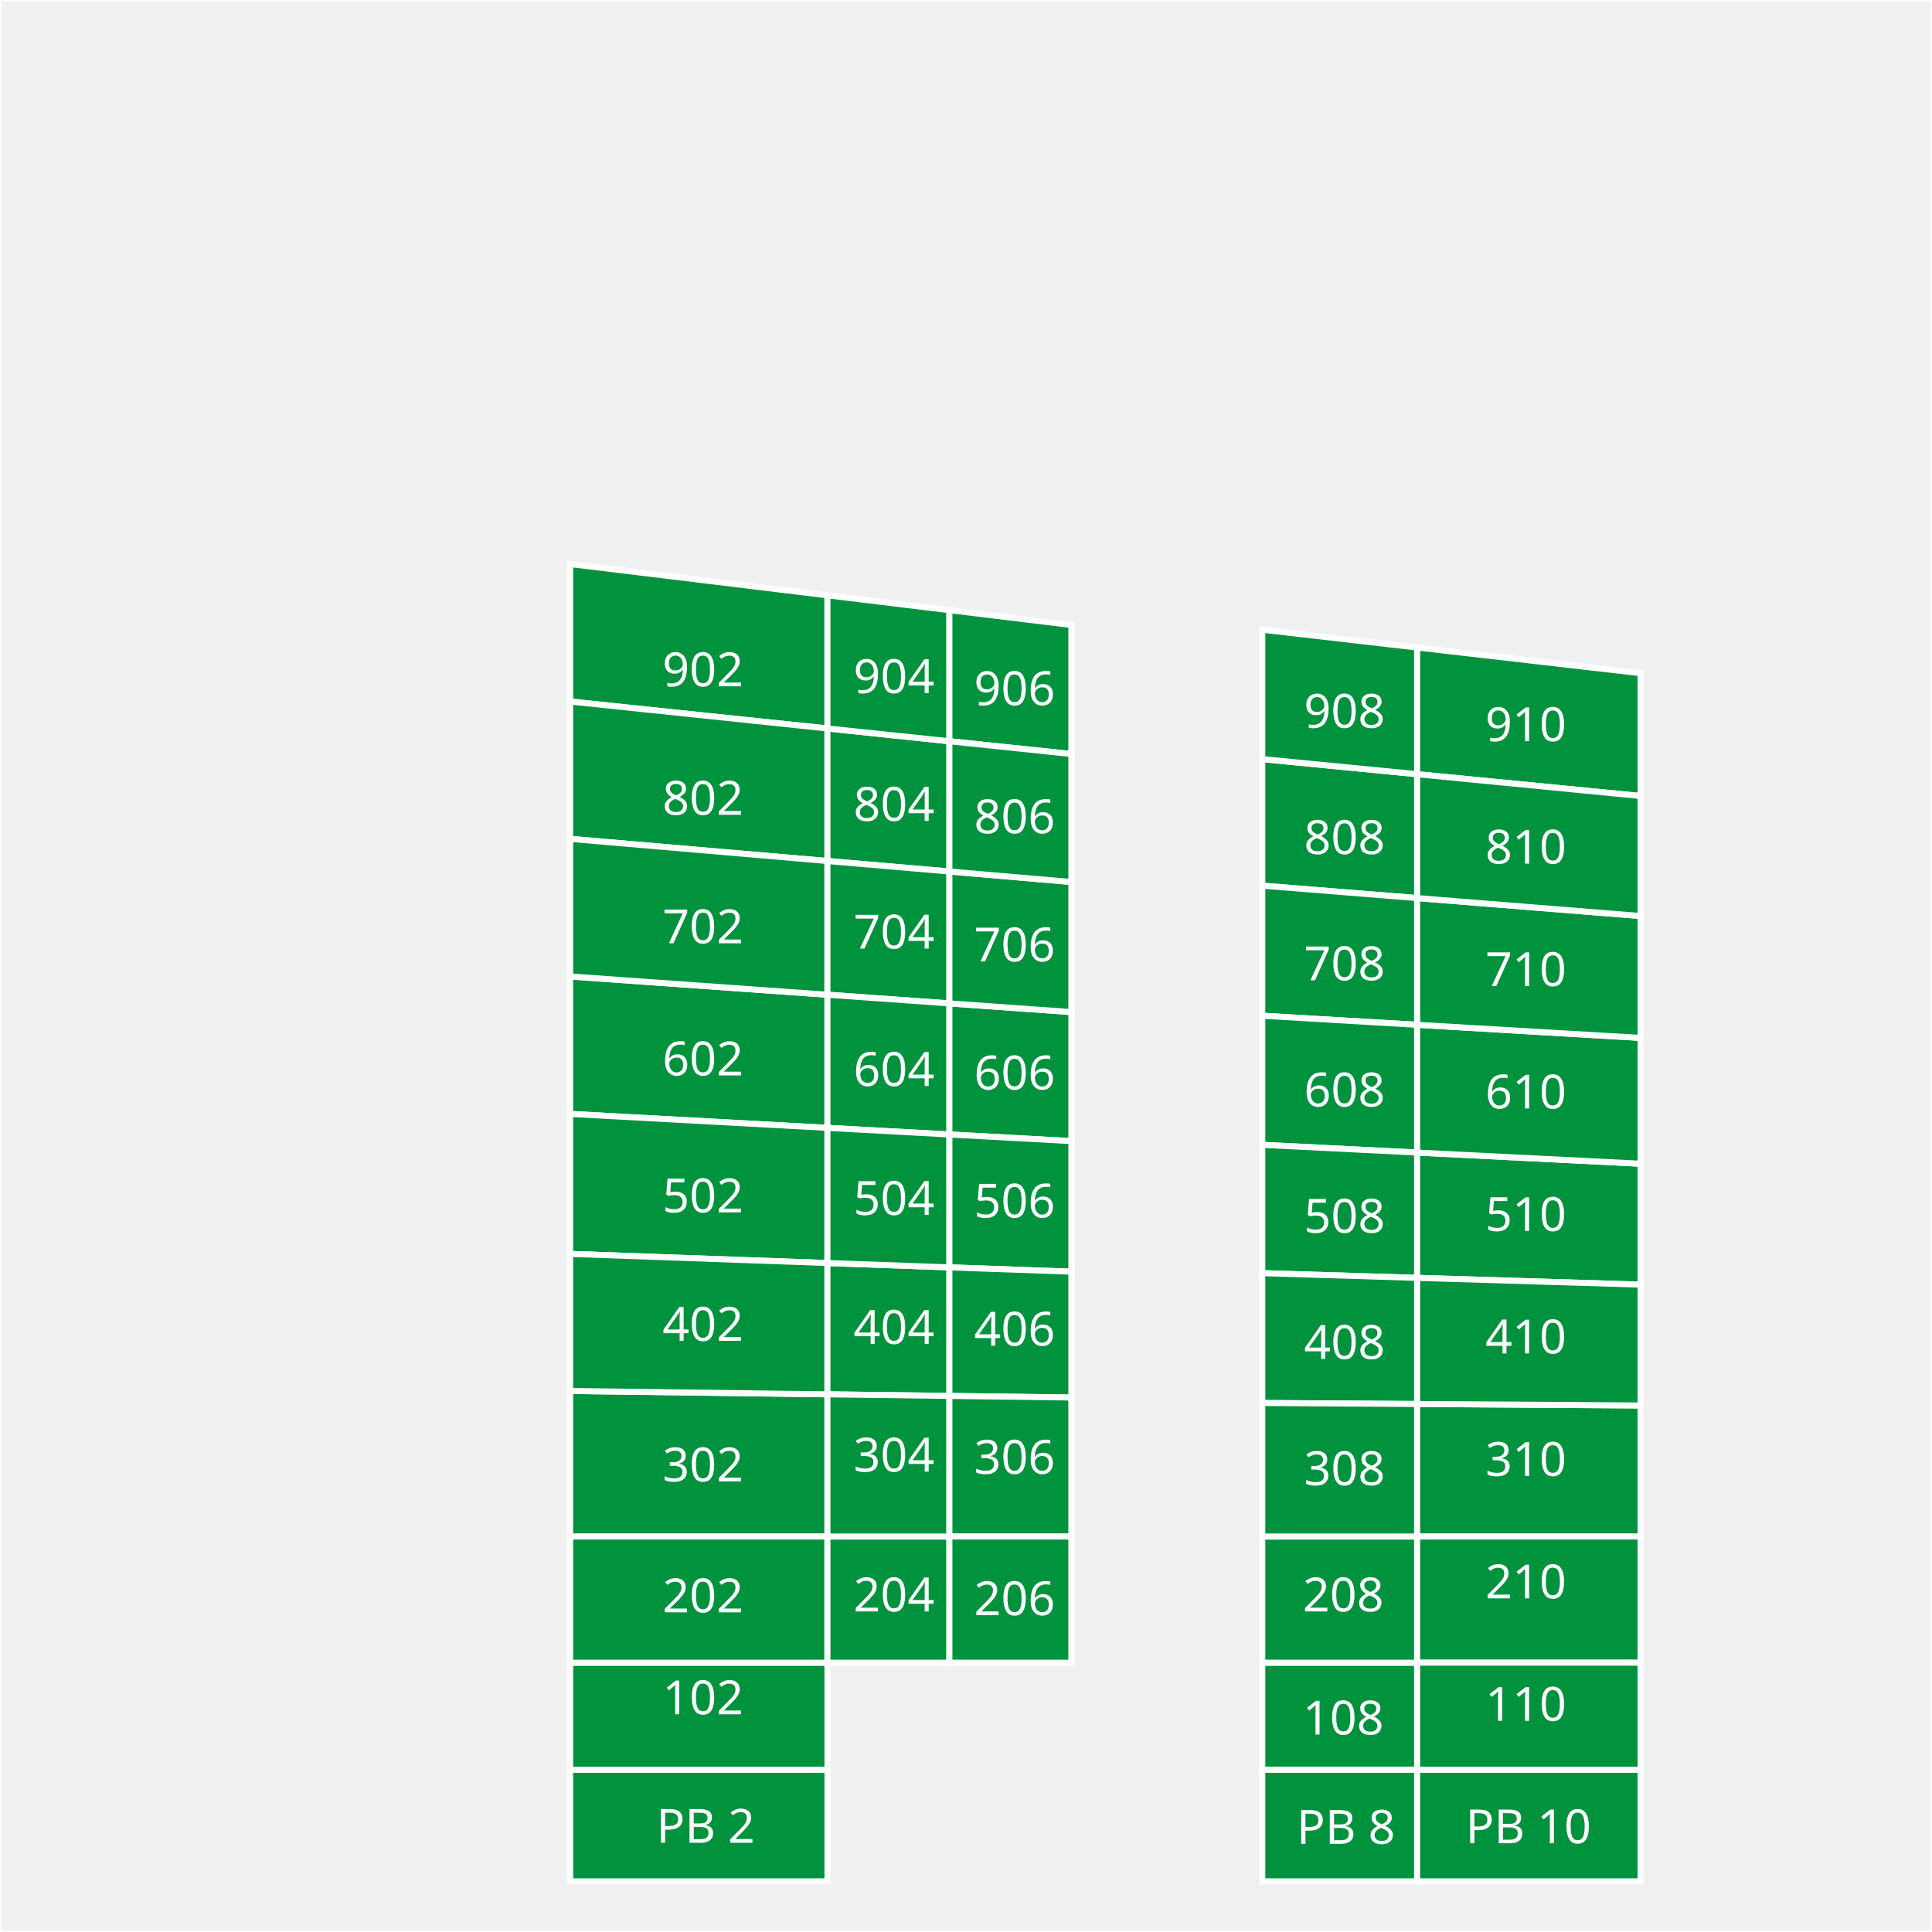
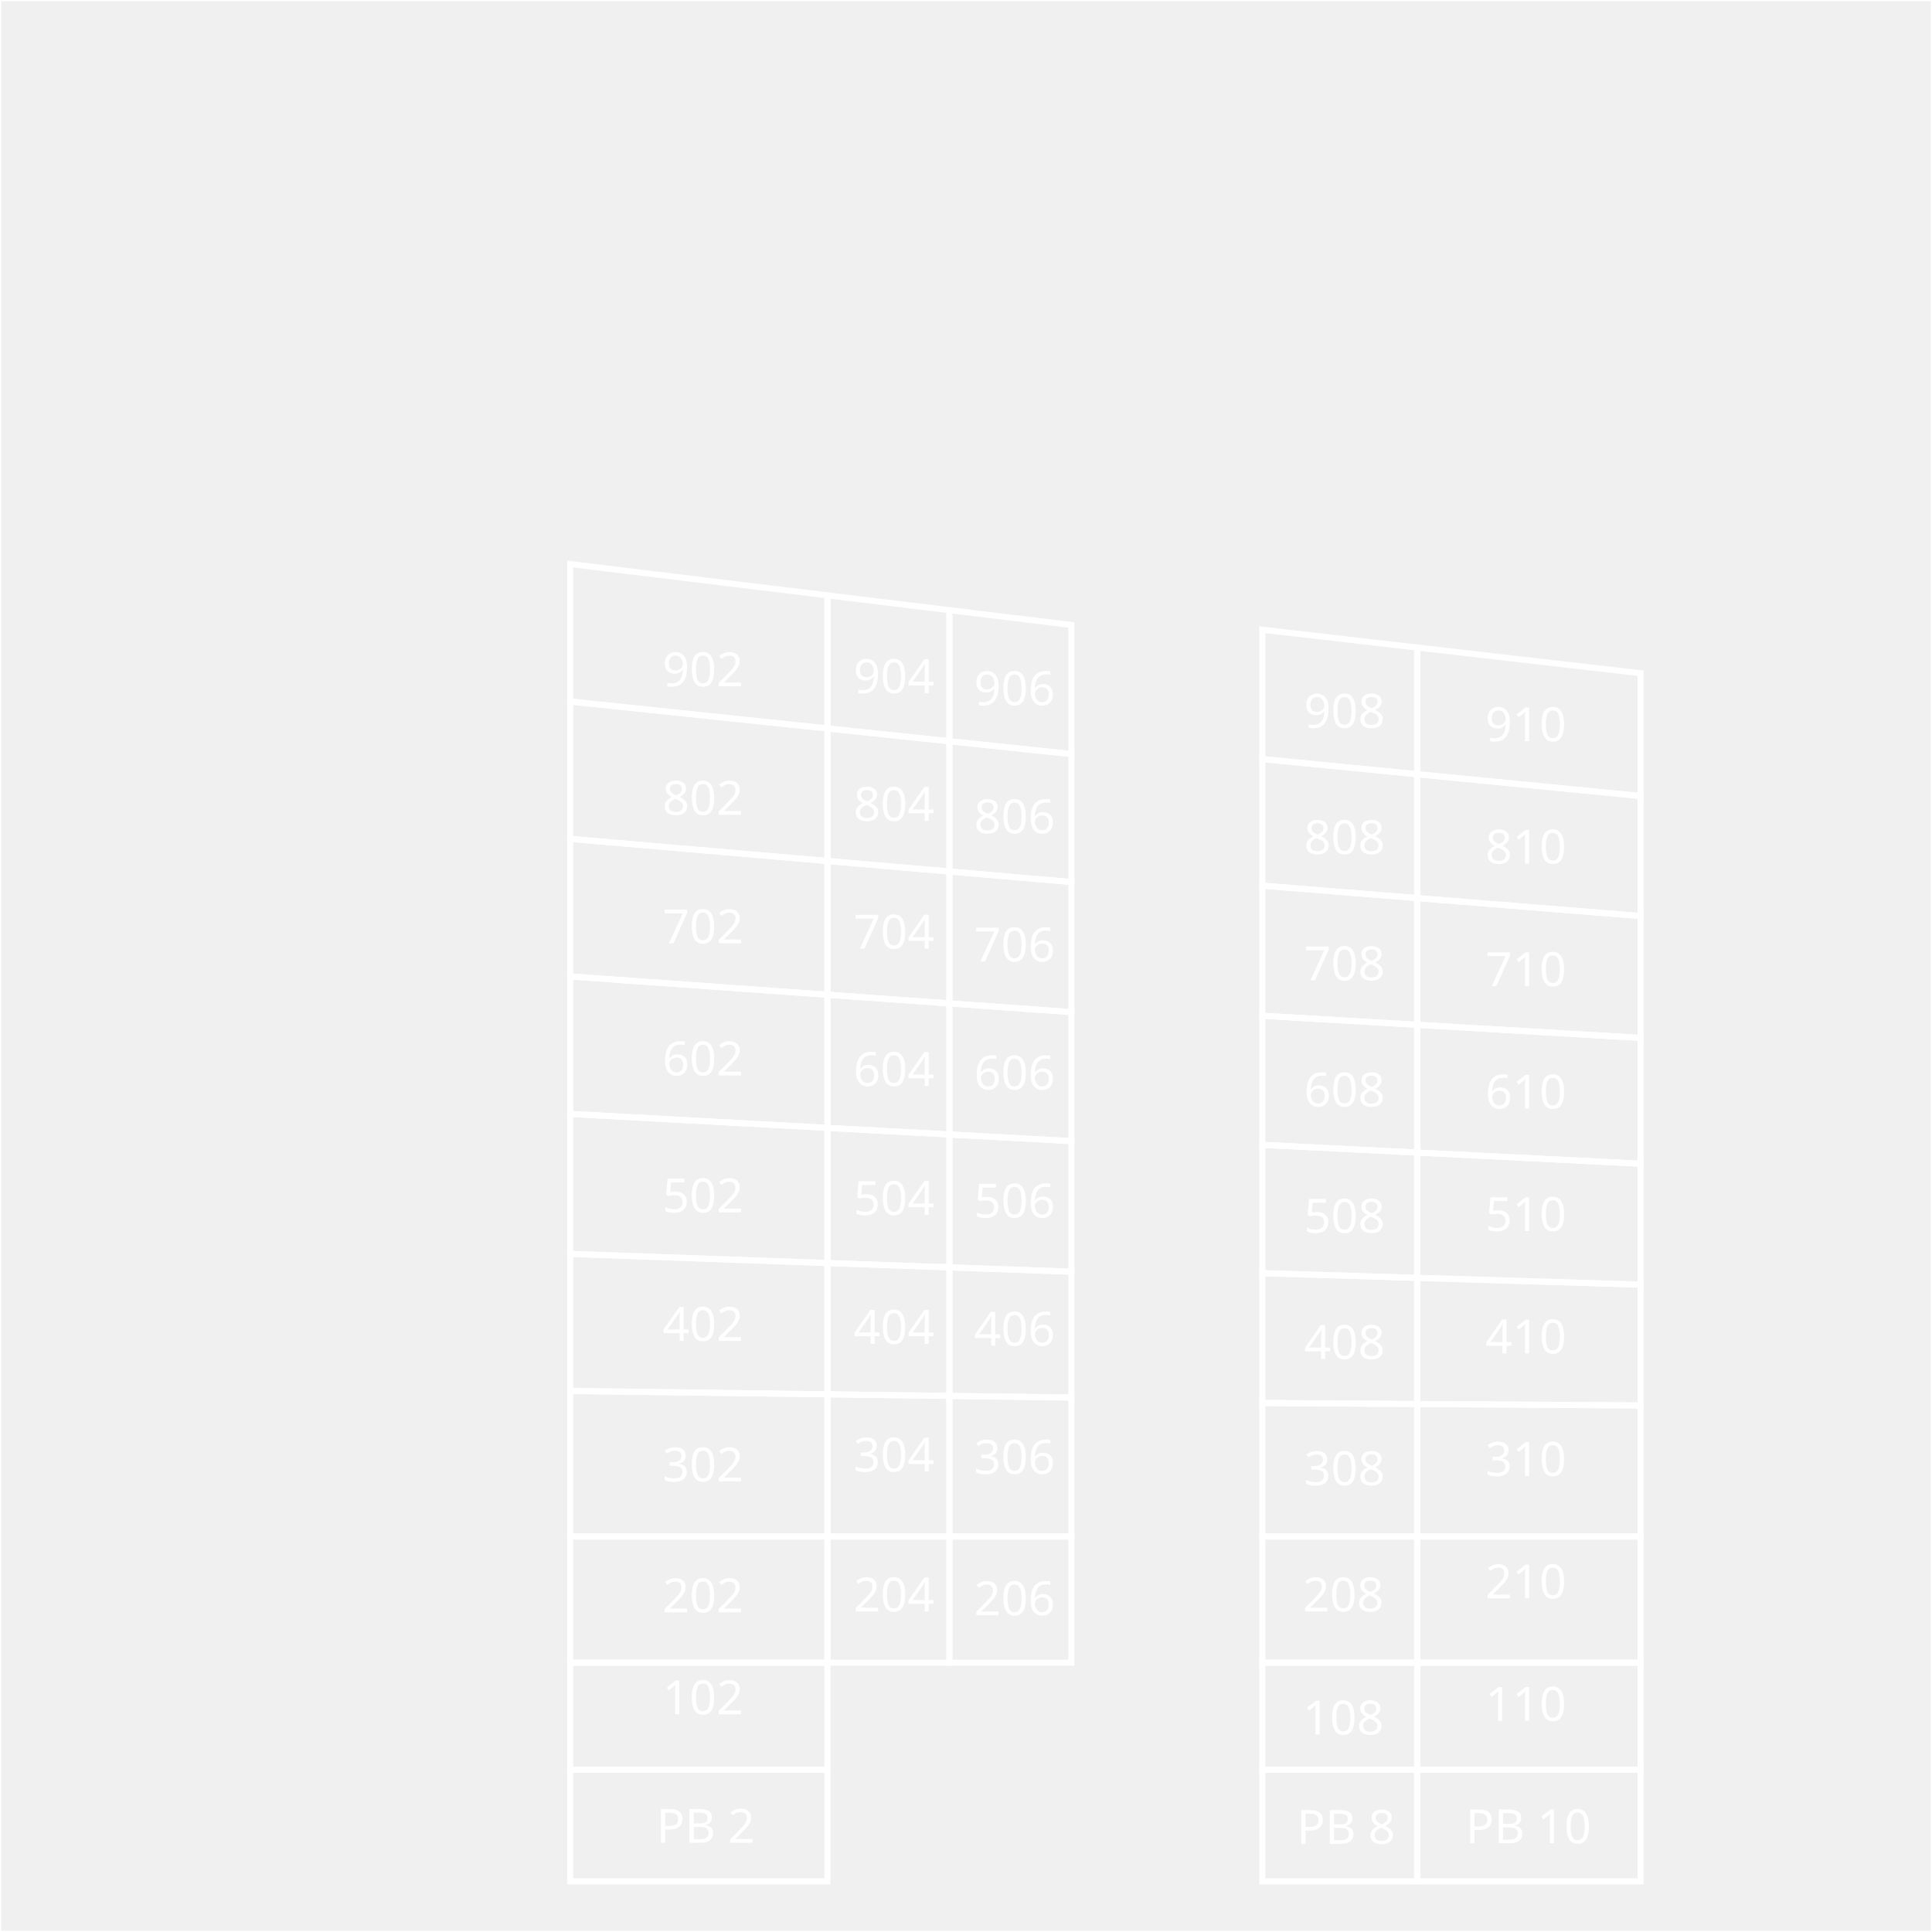
<svg xmlns="http://www.w3.org/2000/svg" viewBox="0 0 1601 1601">
  <defs>
    <style>
      .cls-1 {
        fill: #fff;
        font-family: MyriadPro-Regular, 'Myriad Pro';
        font-size: 39.15px;
      }

      .cls-2, .cls-3 {
        fill: none;
        stroke: #fff;
        stroke-miterlimit: 10;
      }

      .cls-4 {
        fill: #00923d;
        mix-blend-mode: multiply;
      }

      .cls-3 {
        stroke-width: 5px;
      }

      .cls-5 {
        isolation: isolate;
      }
    </style>
  </defs>
  <g class="cls-5">
    <g id="Capa_2" data-name="Capa 2">
      <g id="VS_-_Front" data-name="VS - Front">
        <g>
          <rect class="cls-2" x=".5" y=".5" width="1600" height="1600" />
          <g>
            <g>
-               <polygon class="cls-4" points="685.68 1155.45 472.5 1152.66 472.5 1273.28 685.68 1273.28 685.68 1155.45" />
+               <polygon class="cls-4" points="" />
              <polygon class="cls-3" points="685.68 1155.45 472.5 1152.66 472.5 1273.28 685.68 1273.28 685.68 1155.45" />
            </g>
            <g>
-               <polygon class="cls-4" points="685.68 824.31 472.5 809.16 472.5 923.08 685.68 934.64 685.68 824.31" />
+               <polygon class="cls-4" points="" />
              <polygon class="cls-3" points="685.68 824.31 472.5 809.16 472.5 923.08 685.68 934.64 685.68 824.31" />
            </g>
            <g>
-               <polygon class="cls-4" points="685.68 934.64 472.5 923.08 472.5 1039.07 685.68 1046.64 685.68 934.64" />
+               <polygon class="cls-4" points="" />
              <polygon class="cls-3" points="685.68 934.64 472.5 923.08 472.5 1039.07 685.68 1046.64 685.68 934.64" />
            </g>
            <g>
-               <polygon class="cls-4" points="685.68 1046.64 472.5 1039.07 472.5 1152.66 685.68 1155.45 685.68 1046.64" />
+               <polygon class="cls-4" points="" />
              <polygon class="cls-3" points="685.68 1046.64 472.5 1039.07 472.5 1152.66 685.68 1155.45 685.68 1046.64" />
            </g>
            <g>
-               <rect class="cls-4" x="472.5" y="1466.57" width="213.18" height="92.44" />
              <rect class="cls-3" x="472.5" y="1466.57" width="213.18" height="92.44" />
            </g>
            <g>
-               <rect class="cls-4" x="472.5" y="1377.82" width="213.18" height="88.75" />
              <rect class="cls-3" x="472.5" y="1377.82" width="213.18" height="88.75" />
            </g>
            <g>
-               <rect class="cls-4" x="472.5" y="1273.28" width="213.18" height="104.54" />
              <rect class="cls-3" x="472.5" y="1273.28" width="213.18" height="104.54" />
            </g>
            <g>
-               <polygon class="cls-4" points="685.68 493.34 472.5 467.42 472.5 581.34 685.68 603.66 685.68 493.34" />
+               <polygon class="cls-4" points="" />
              <polygon class="cls-3" points="685.68 493.34 472.5 467.42 472.5 581.34 685.68 603.66 685.68 493.34" />
            </g>
            <g>
-               <polygon class="cls-4" points="685.68 603.66 472.5 581.34 472.5 695.16 685.68 713.5 685.68 603.66" />
+               <polygon class="cls-4" points="" />
              <polygon class="cls-3" points="685.68 603.66 472.5 581.34 472.5 695.16 685.68 713.5 685.68 603.66" />
            </g>
            <g>
-               <polygon class="cls-4" points="685.68 713.5 472.5 695.16 472.5 809.16 685.68 824.31 685.68 713.5" />
+               <polygon class="cls-4" points="" />
              <polygon class="cls-3" points="685.68 713.5 472.5 695.16 472.5 809.16 685.68 824.31 685.68 713.5" />
            </g>
            <g>
-               <polygon class="cls-4" points="685.68 713.5 786.75 722.19 786.75 614.25 685.68 603.66 685.68 713.5" />
+               <polygon class="cls-4" points="" />
              <polygon class="cls-3" points="685.68 713.5 786.75 722.19 786.75 614.25 685.68 603.66 685.68 713.5" />
            </g>
            <g>
-               <polygon class="cls-4" points="685.68 603.66 786.75 614.25 786.75 505.63 685.68 493.34 685.68 603.66" />
+               <polygon class="cls-4" points="" />
              <polygon class="cls-3" points="685.68 603.66 786.75 614.25 786.75 505.63 685.68 493.34 685.68 603.66" />
            </g>
            <g>
-               <polygon class="cls-4" points="685.68 824.31 786.75 831.5 786.75 722.19 685.68 713.5 685.68 824.31" />
+               <polygon class="cls-4" points="" />
              <polygon class="cls-3" points="685.68 824.31 786.75 831.5 786.75 722.19 685.68 713.5 685.68 824.31" />
            </g>
            <g>
-               <polygon class="cls-4" points="685.68 934.64 786.75 940.12 786.75 831.5 685.68 824.31 685.68 934.64" />
+               <polygon class="cls-4" points="" />
              <polygon class="cls-3" points="685.68 934.64 786.75 940.12 786.75 831.5 685.68 824.31 685.68 934.64" />
            </g>
            <g>
-               <polygon class="cls-4" points="685.68 1155.45 786.75 1156.77 786.75 1050.23 685.68 1046.64 685.68 1155.45" />
+               <polygon class="cls-4" points="" />
              <polygon class="cls-3" points="685.68 1155.45 786.75 1156.77 786.75 1050.23 685.68 1046.64 685.68 1155.45" />
            </g>
            <g>
-               <rect class="cls-4" x="685.68" y="1273.28" width="101.06" height="104.54" />
              <rect class="cls-3" x="685.68" y="1273.28" width="101.06" height="104.54" />
            </g>
            <g>
-               <polygon class="cls-4" points="685.68 1273.28 786.75 1273.28 786.75 1156.77 685.68 1155.45 685.68 1273.28" />
+               <polygon class="cls-4" points="" />
              <polygon class="cls-3" points="685.68 1273.28 786.75 1273.28 786.75 1156.77 685.68 1155.45 685.68 1273.28" />
            </g>
            <g>
-               <polygon class="cls-4" points="685.68 1046.64 786.75 1050.23 786.75 940.12 685.68 934.64 685.68 1046.64" />
+               <polygon class="cls-4" points="" />
              <polygon class="cls-3" points="685.68 1046.64 786.75 1050.23 786.75 940.12 685.68 934.64 685.68 1046.64" />
            </g>
            <g>
-               <polygon class="cls-4" points="786.75 940.12 887.81 945.6 887.81 838.68 786.75 831.5 786.75 940.12" />
+               <polygon class="cls-4" points="" />
              <polygon class="cls-3" points="786.75 940.12 887.81 945.6 887.81 838.68 786.75 831.5 786.75 940.12" />
            </g>
            <g>
-               <polygon class="cls-4" points="786.75 831.5 887.81 838.68 887.81 730.89 786.75 722.19 786.75 831.5" />
+               <polygon class="cls-4" points="" />
              <polygon class="cls-3" points="786.75 831.5 887.81 838.68 887.81 730.89 786.75 722.19 786.75 831.5" />
            </g>
            <g>
-               <polygon class="cls-4" points="786.75 614.25 887.81 624.84 887.81 517.91 786.75 505.63 786.75 614.25" />
+               <polygon class="cls-4" points="" />
              <polygon class="cls-3" points="786.75 614.25 887.81 624.84 887.81 517.91 786.75 505.63 786.75 614.25" />
            </g>
            <g>
-               <polygon class="cls-4" points="786.75 722.19 887.81 730.89 887.81 624.84 786.75 614.25 786.75 722.19" />
+               <polygon class="cls-4" points="" />
              <polygon class="cls-3" points="786.75 722.19 887.81 730.89 887.81 624.84 786.75 614.25 786.75 722.19" />
            </g>
            <g>
-               <polygon class="cls-4" points="786.75 1050.23 887.81 1053.82 887.81 945.6 786.75 940.12 786.75 1050.23" />
+               <polygon class="cls-4" points="" />
              <polygon class="cls-3" points="786.75 1050.23 887.81 1053.82 887.81 945.6 786.75 940.12 786.75 1050.23" />
            </g>
            <g>
-               <polygon class="cls-4" points="786.75 1156.77 887.81 1158.1 887.81 1053.82 786.75 1050.23 786.75 1156.77" />
+               <polygon class="cls-4" points="" />
              <polygon class="cls-3" points="786.75 1156.77 887.81 1158.1 887.81 1053.82 786.75 1050.23 786.75 1156.77" />
            </g>
            <g>
-               <polygon class="cls-4" points="786.75 1273.28 887.81 1273.28 887.81 1158.1 786.75 1156.77 786.75 1273.28" />
+               <polygon class="cls-4" points="" />
              <polygon class="cls-3" points="786.75 1273.28 887.81 1273.28 887.81 1158.1 786.75 1156.77 786.75 1273.28" />
            </g>
            <g>
-               <rect class="cls-4" x="786.75" y="1273.28" width="101.06" height="104.54" />
              <rect class="cls-3" x="786.75" y="1273.28" width="101.06" height="104.54" />
            </g>
            <g>
-               <polygon class="cls-4" points="1174.36 641.56 1046.04 629.04 1046.04 733.92 1174.36 744.22 1174.36 641.56" />
+               <polygon class="cls-4" points="" />
              <polygon class="cls-3" points="1174.36 641.56 1046.04 629.04 1046.04 733.92 1174.36 744.22 1174.36 641.56" />
            </g>
            <g>
-               <polygon class="cls-4" points="1174.36 536.59 1046.04 521.84 1046.04 629.04 1174.36 641.56 1174.36 536.59" />
+               <polygon class="cls-4" points="" />
              <polygon class="cls-3" points="1174.36 536.59 1046.04 521.84 1046.04 629.04 1174.36 641.56 1174.36 536.59" />
            </g>
            <g>
-               <polygon class="cls-4" points="1174.36 744.22 1046.04 733.92 1046.04 841.72 1174.36 849.23 1174.36 744.22" />
+               <polygon class="cls-4" points="" />
              <polygon class="cls-3" points="1174.36 744.22 1046.04 733.92 1046.04 841.72 1174.36 849.23 1174.36 744.22" />
            </g>
            <g>
-               <polygon class="cls-4" points="1174.36 849.23 1046.04 841.72 1046.04 948.7 1174.36 955.1 1174.36 849.23" />
+               <polygon class="cls-4" points="" />
              <polygon class="cls-3" points="1174.36 849.23 1046.04 841.72 1046.04 948.7 1174.36 955.1 1174.36 849.23" />
            </g>
            <g>
-               <rect class="cls-4" x="1046.04" y="1377.82" width="128.32" height="88.75" />
              <rect class="cls-3" x="1046.04" y="1377.82" width="128.32" height="88.75" />
            </g>
            <g>
-               <polygon class="cls-4" points="1174.36 955.1 1046.04 948.7 1046.04 1055.03 1174.36 1058.93 1174.36 955.1" />
+               <polygon class="cls-4" points="" />
              <polygon class="cls-3" points="1174.36 955.1 1046.04 948.7 1046.04 1055.03 1174.36 1058.93 1174.36 955.1" />
            </g>
            <g>
-               <rect class="cls-4" x="1046.04" y="1273.28" width="128.32" height="104.54" />
              <rect class="cls-3" x="1046.04" y="1273.28" width="128.32" height="104.54" />
            </g>
            <g>
-               <rect class="cls-4" x="1046.04" y="1466.57" width="128.32" height="92.44" />
              <rect class="cls-3" x="1046.04" y="1466.57" width="128.32" height="92.44" />
            </g>
            <g>
-               <polygon class="cls-4" points="1174.36 1058.93 1046.04 1055.03 1046.04 1162.63 1174.36 1163.46 1174.36 1058.93" />
+               <polygon class="cls-4" points="" />
              <polygon class="cls-3" points="1174.36 1058.93 1046.04 1055.03 1046.04 1162.63 1174.36 1163.46 1174.36 1058.93" />
            </g>
            <g>
-               <polygon class="cls-4" points="1174.36 1163.46 1046.04 1162.63 1046.04 1273.28 1174.36 1273.28 1174.36 1163.46" />
+               <polygon class="cls-4" points="" />
              <polygon class="cls-3" points="1174.36 1163.46 1046.04 1162.63 1046.04 1273.28 1174.36 1273.28 1174.36 1163.46" />
            </g>
            <g>
-               <polygon class="cls-4" points="1174.36 1273.28 1359.5 1273.28 1359.5 1164.67 1174.36 1163.46 1174.36 1273.28" />
+               <polygon class="cls-4" points="" />
              <polygon class="cls-3" points="1174.36 1273.28 1359.5 1273.28 1359.5 1164.67 1174.36 1163.46 1174.36 1273.28" />
            </g>
            <g>
-               <rect class="cls-4" x="1174.36" y="1273.28" width="185.14" height="104.54" />
              <rect class="cls-3" x="1174.36" y="1273.28" width="185.14" height="104.54" />
            </g>
            <g>
-               <polygon class="cls-4" points="1174.36 1058.93 1359.5 1064.55 1359.5 964.34 1174.36 955.1 1174.36 1058.93" />
+               <polygon class="cls-4" points="" />
              <polygon class="cls-3" points="1174.36 1058.93 1359.5 1064.55 1359.5 964.34 1174.36 955.1 1174.36 1058.93" />
            </g>
            <g>
-               <polygon class="cls-4" points="1174.36 1163.46 1359.5 1164.67 1359.5 1064.55 1174.36 1058.93 1174.36 1163.46" />
+               <polygon class="cls-4" points="" />
              <polygon class="cls-3" points="1174.36 1163.46 1359.5 1164.67 1359.5 1064.55 1174.36 1058.93 1174.36 1163.46" />
            </g>
            <g>
-               <rect class="cls-4" x="1174.36" y="1466.57" width="185.14" height="92.44" />
              <rect class="cls-3" x="1174.36" y="1466.57" width="185.14" height="92.44" />
            </g>
            <g>
-               <rect class="cls-4" x="1174.36" y="1377.82" width="185.14" height="88.75" />
              <rect class="cls-3" x="1174.36" y="1377.82" width="185.14" height="88.75" />
            </g>
            <g>
-               <polygon class="cls-4" points="1174.36 641.56 1359.5 659.63 1359.5 557.87 1174.36 536.59 1174.36 641.56" />
+               <polygon class="cls-4" points="" />
              <polygon class="cls-3" points="1174.36 641.56 1359.5 659.63 1359.5 557.87 1174.36 536.59 1174.36 641.56" />
            </g>
            <g>
-               <polygon class="cls-4" points="1174.36 955.1 1359.5 964.34 1359.5 860.08 1174.36 849.23 1174.36 955.1" />
+               <polygon class="cls-4" points="" />
              <polygon class="cls-3" points="1174.36 955.1 1359.5 964.34 1359.5 860.08 1174.36 849.23 1174.36 955.1" />
            </g>
            <g>
-               <polygon class="cls-4" points="1174.36 849.23 1359.5 860.08 1359.5 759.08 1174.36 744.22 1174.36 849.23" />
+               <polygon class="cls-4" points="" />
              <polygon class="cls-3" points="1174.36 849.23 1359.5 860.08 1359.5 759.08 1174.36 744.22 1174.36 849.23" />
            </g>
            <g>
-               <polygon class="cls-4" points="1174.36 744.22 1359.5 759.08 1359.5 659.63 1174.36 641.56 1174.36 744.22" />
+               <polygon class="cls-4" points="" />
              <polygon class="cls-3" points="1174.36 744.22 1359.5 759.08 1359.5 659.63 1174.36 641.56 1174.36 744.22" />
            </g>
          </g>
          <g>
            <text class="cls-1" transform="translate(1214.48 1527.46)">
              <tspan x="0" y="0">PB 10</tspan>
            </text>
            <text class="cls-1" transform="translate(543.88 1527.06)">
              <tspan x="0" y="0">PB 2</tspan>
            </text>
            <text class="cls-1" transform="translate(1230.85 1425.99)">
              <tspan x="0" y="0">110</tspan>
            </text>
            <text class="cls-1" transform="translate(548.97 1420.58)">
              <tspan x="0" y="0">102</tspan>
            </text>
            <text class="cls-1" transform="translate(1230.85 1324.51)">
              <tspan x="0" y="0">210</tspan>
            </text>
            <text class="cls-1" transform="translate(1079.58 1335.35)">
              <tspan x="0" y="0">208</tspan>
            </text>
            <text class="cls-1" transform="translate(1079.58 1437.34)">
              <tspan x="0" y="0">108</tspan>
            </text>
            <text class="cls-1" transform="translate(1074.49 1527.89)">
              <tspan x="0" y="0">PB 8</tspan>
            </text>
            <text class="cls-1" transform="translate(807.16 1338.48)">
              <tspan x="0" y="0">206</tspan>
            </text>
            <text class="cls-1" transform="translate(707.25 1335.35)">
              <tspan x="0" y="0">204</tspan>
            </text>
            <text class="cls-1" transform="translate(548.97 1336.1)">
              <tspan x="0" y="0">202</tspan>
            </text>
            <text class="cls-1" transform="translate(1230.85 1223.04)">
              <tspan x="0" y="0">310</tspan>
            </text>
            <text class="cls-1" transform="translate(1080.58 1230.74)">
              <tspan x="0" y="0">308</tspan>
            </text>
            <text class="cls-1" transform="translate(807.16 1221.32)">
              <tspan x="0" y="0">306</tspan>
            </text>
            <text class="cls-1" transform="translate(707.25 1219.49)">
              <tspan x="0" y="0">304</tspan>
            </text>
            <text class="cls-1" transform="translate(548.97 1227.62)">
              <tspan x="0" y="0">302</tspan>
            </text>
            <text class="cls-1" transform="translate(1230.85 1121.56)">
              <tspan x="0" y="0">410</tspan>
            </text>
            <text class="cls-1" transform="translate(1080.58 1126.14)">
              <tspan x="0" y="0">408</tspan>
            </text>
            <text class="cls-1" transform="translate(807.16 1115.16)">
              <tspan x="0" y="0">406</tspan>
            </text>
            <text class="cls-1" transform="translate(707.25 1113.64)">
              <tspan x="0" y="0">404</tspan>
            </text>
            <text class="cls-1" transform="translate(548.97 1111.14)">
              <tspan x="0" y="0">402</tspan>
            </text>
            <text class="cls-1" transform="translate(1230.85 1020.09)">
              <tspan x="0" y="0">510</tspan>
            </text>
            <text class="cls-1" transform="translate(1080.58 1021.53)">
              <tspan x="0" y="0">508</tspan>
            </text>
            <text class="cls-1" transform="translate(807.16 1009)">
              <tspan x="0" y="0">506</tspan>
            </text>
            <text class="cls-1" transform="translate(707.25 1006.78)">
              <tspan x="0" y="0">504</tspan>
            </text>
            <text class="cls-1" transform="translate(548.97 1004.65)">
              <tspan x="0" y="0">502</tspan>
            </text>
            <text class="cls-1" transform="translate(1230.85 918.61)">
              <tspan x="0" y="0">610</tspan>
            </text>
            <text class="cls-1" transform="translate(1080.58 916.93)">
              <tspan x="0" y="0">608</tspan>
            </text>
            <text class="cls-1" transform="translate(807.16 902.84)">
              <tspan x="0" y="0">606</tspan>
            </text>
            <text class="cls-1" transform="translate(707.25 899.93)">
              <tspan x="0" y="0">604</tspan>
            </text>
            <text class="cls-1" transform="translate(548.97 891.17)">
              <tspan x="0" y="0">602</tspan>
            </text>
            <text class="cls-1" transform="translate(1230.85 817.13)">
              <tspan x="0" y="0">710</tspan>
            </text>
            <text class="cls-1" transform="translate(1080.58 812.32)">
              <tspan x="0" y="0">708</tspan>
            </text>
            <text class="cls-1" transform="translate(807.16 796.69)">
              <tspan x="0" y="0">706</tspan>
            </text>
            <text class="cls-1" transform="translate(707.25 786.07)">
              <tspan x="0" y="0">704</tspan>
            </text>
            <text class="cls-1" transform="translate(548.97 781.69)">
              <tspan x="0" y="0">702</tspan>
            </text>
            <text class="cls-1" transform="translate(1230.85 715.66)">
              <tspan x="0" y="0">810</tspan>
            </text>
            <text class="cls-1" transform="translate(1080.58 707.72)">
              <tspan x="0" y="0">808</tspan>
            </text>
            <text class="cls-1" transform="translate(807.16 690.53)">
              <tspan x="0" y="0">806</tspan>
            </text>
            <text class="cls-1" transform="translate(707.25 680.22)">
              <tspan x="0" y="0">804</tspan>
            </text>
            <text class="cls-1" transform="translate(548.97 675.21)">
              <tspan x="0" y="0">802</tspan>
            </text>
            <text class="cls-1" transform="translate(1230.85 614.18)">
              <tspan x="0" y="0">910</tspan>
            </text>
            <text class="cls-1" transform="translate(1080.58 603.11)">
              <tspan x="0" y="0">908</tspan>
            </text>
            <text class="cls-1" transform="translate(807.16 584.37)">
              <tspan x="0" y="0">906</tspan>
            </text>
            <text class="cls-1" transform="translate(707.25 574.36)">
              <tspan x="0" y="0">904</tspan>
            </text>
            <text class="cls-1" transform="translate(548.97 568.73)">
              <tspan x="0" y="0">902</tspan>
            </text>
          </g>
        </g>
      </g>
    </g>
  </g>
</svg>
